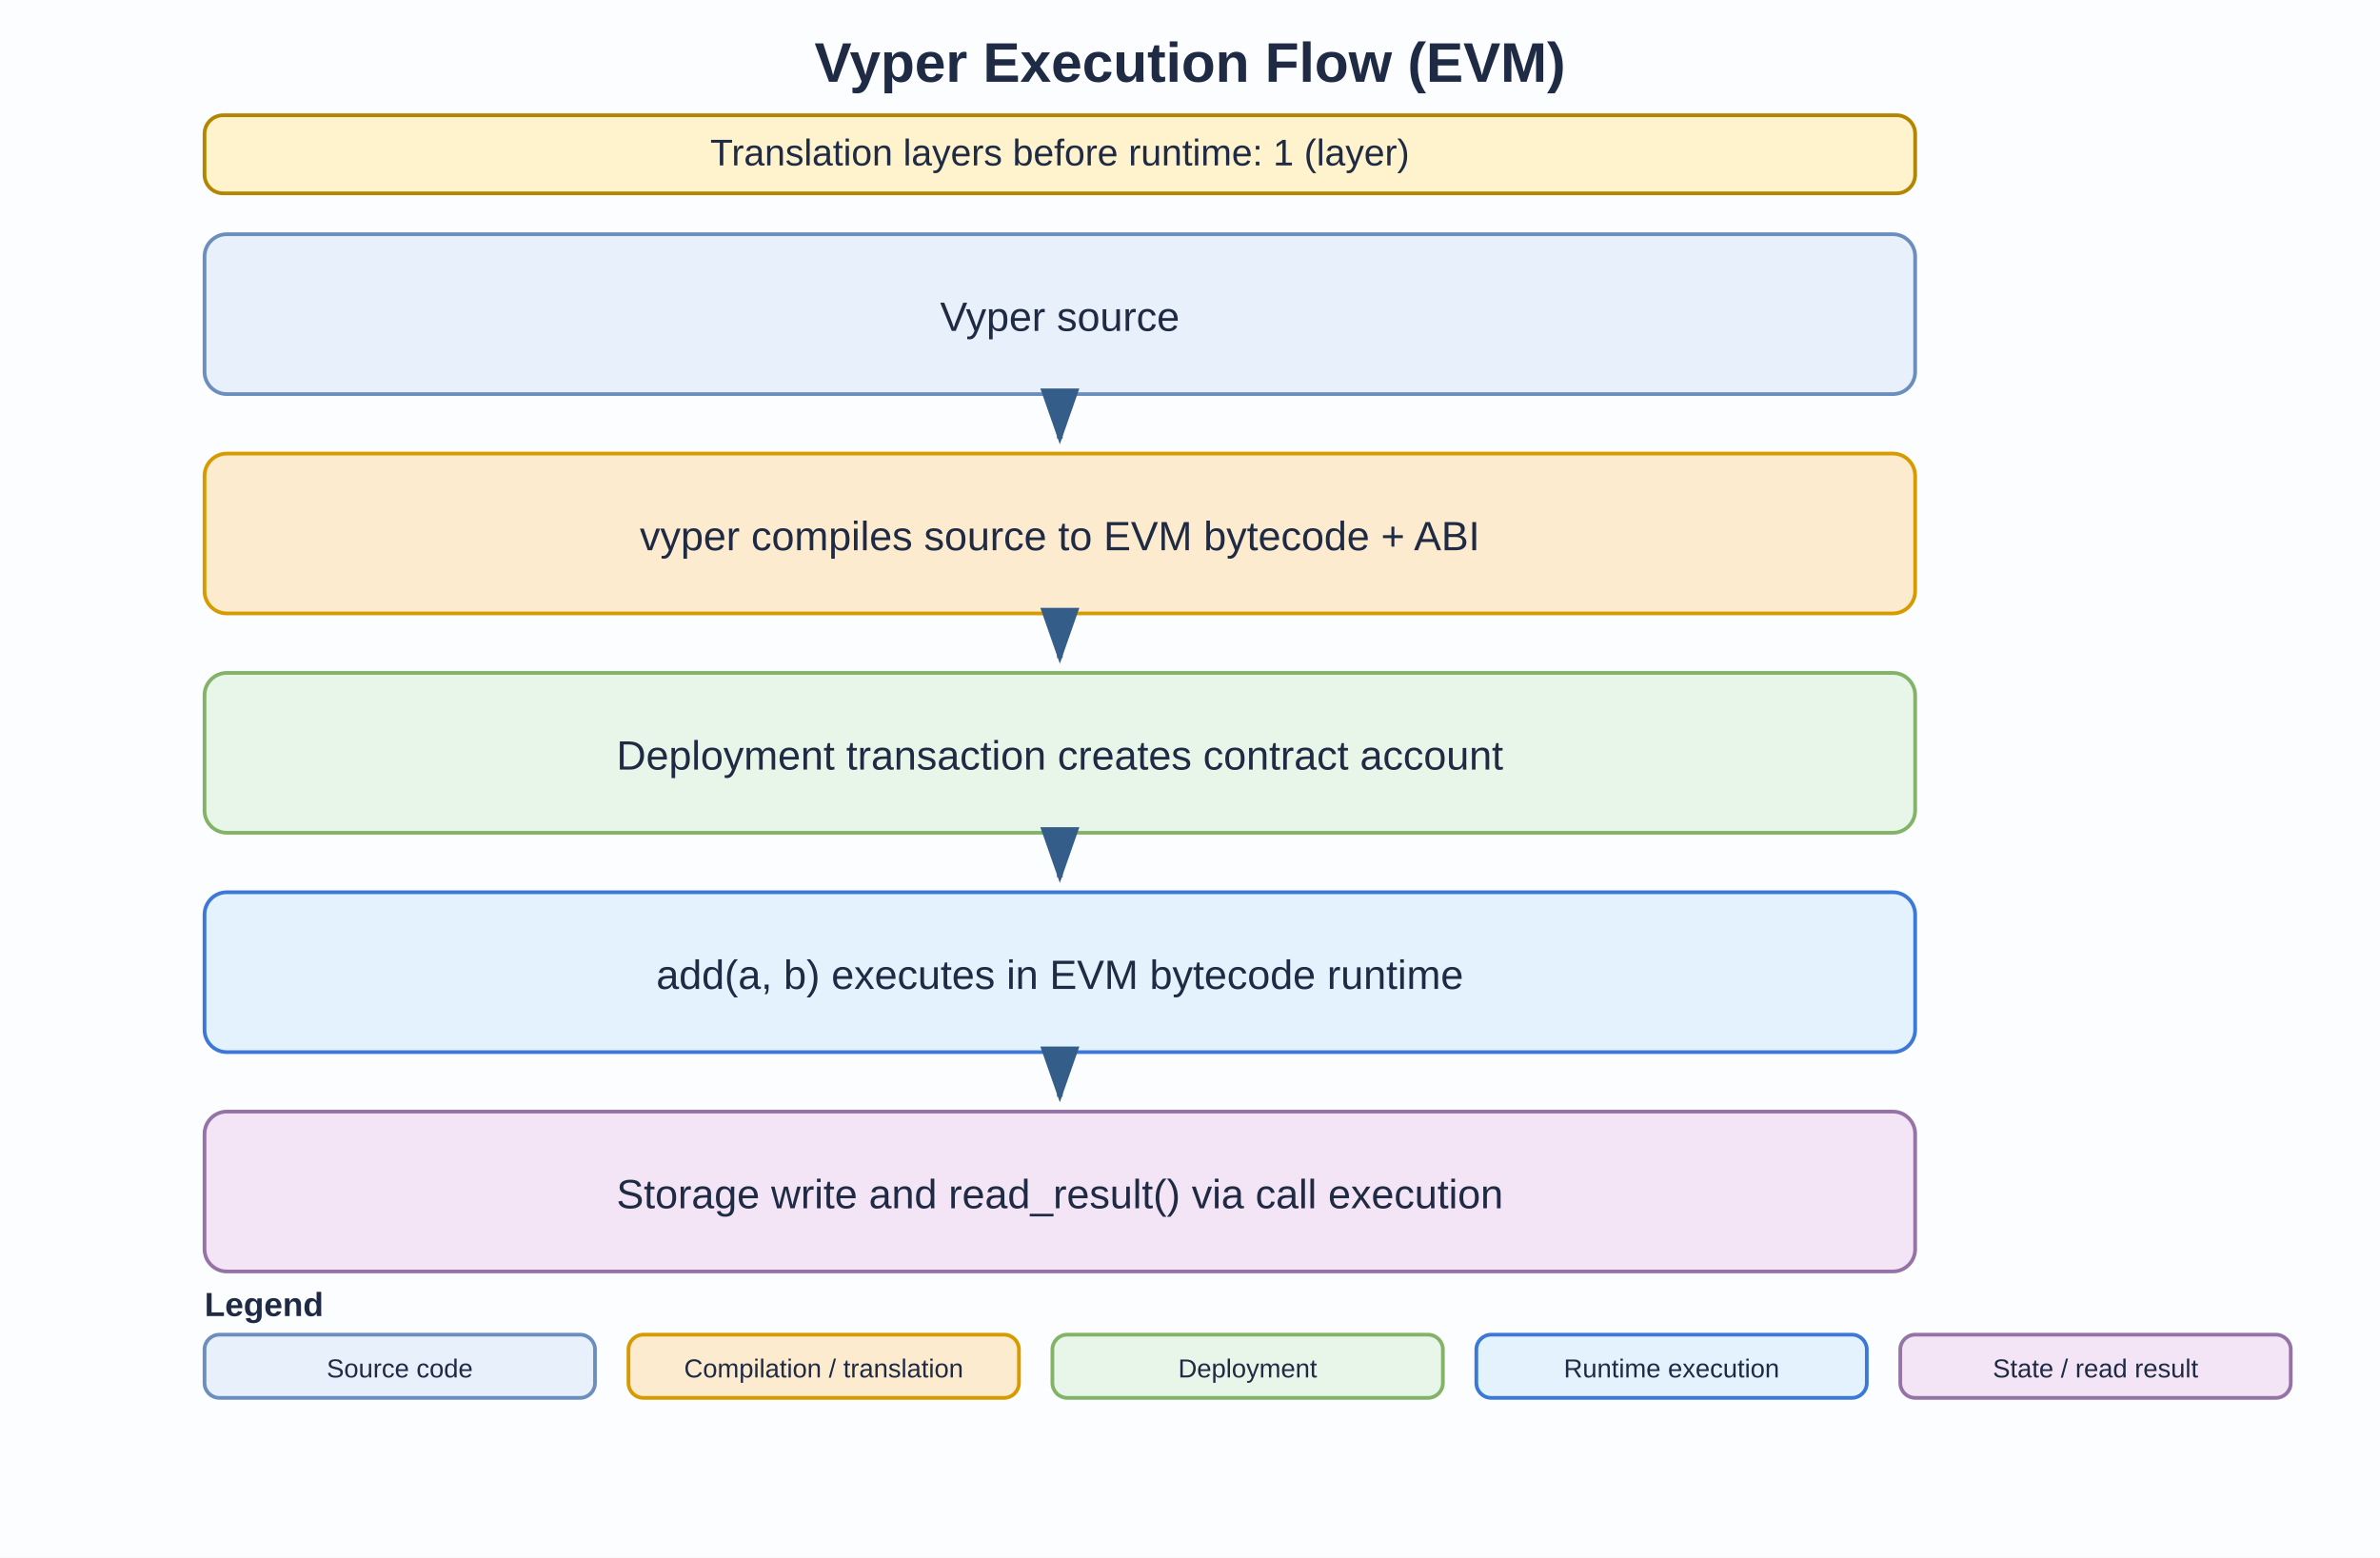
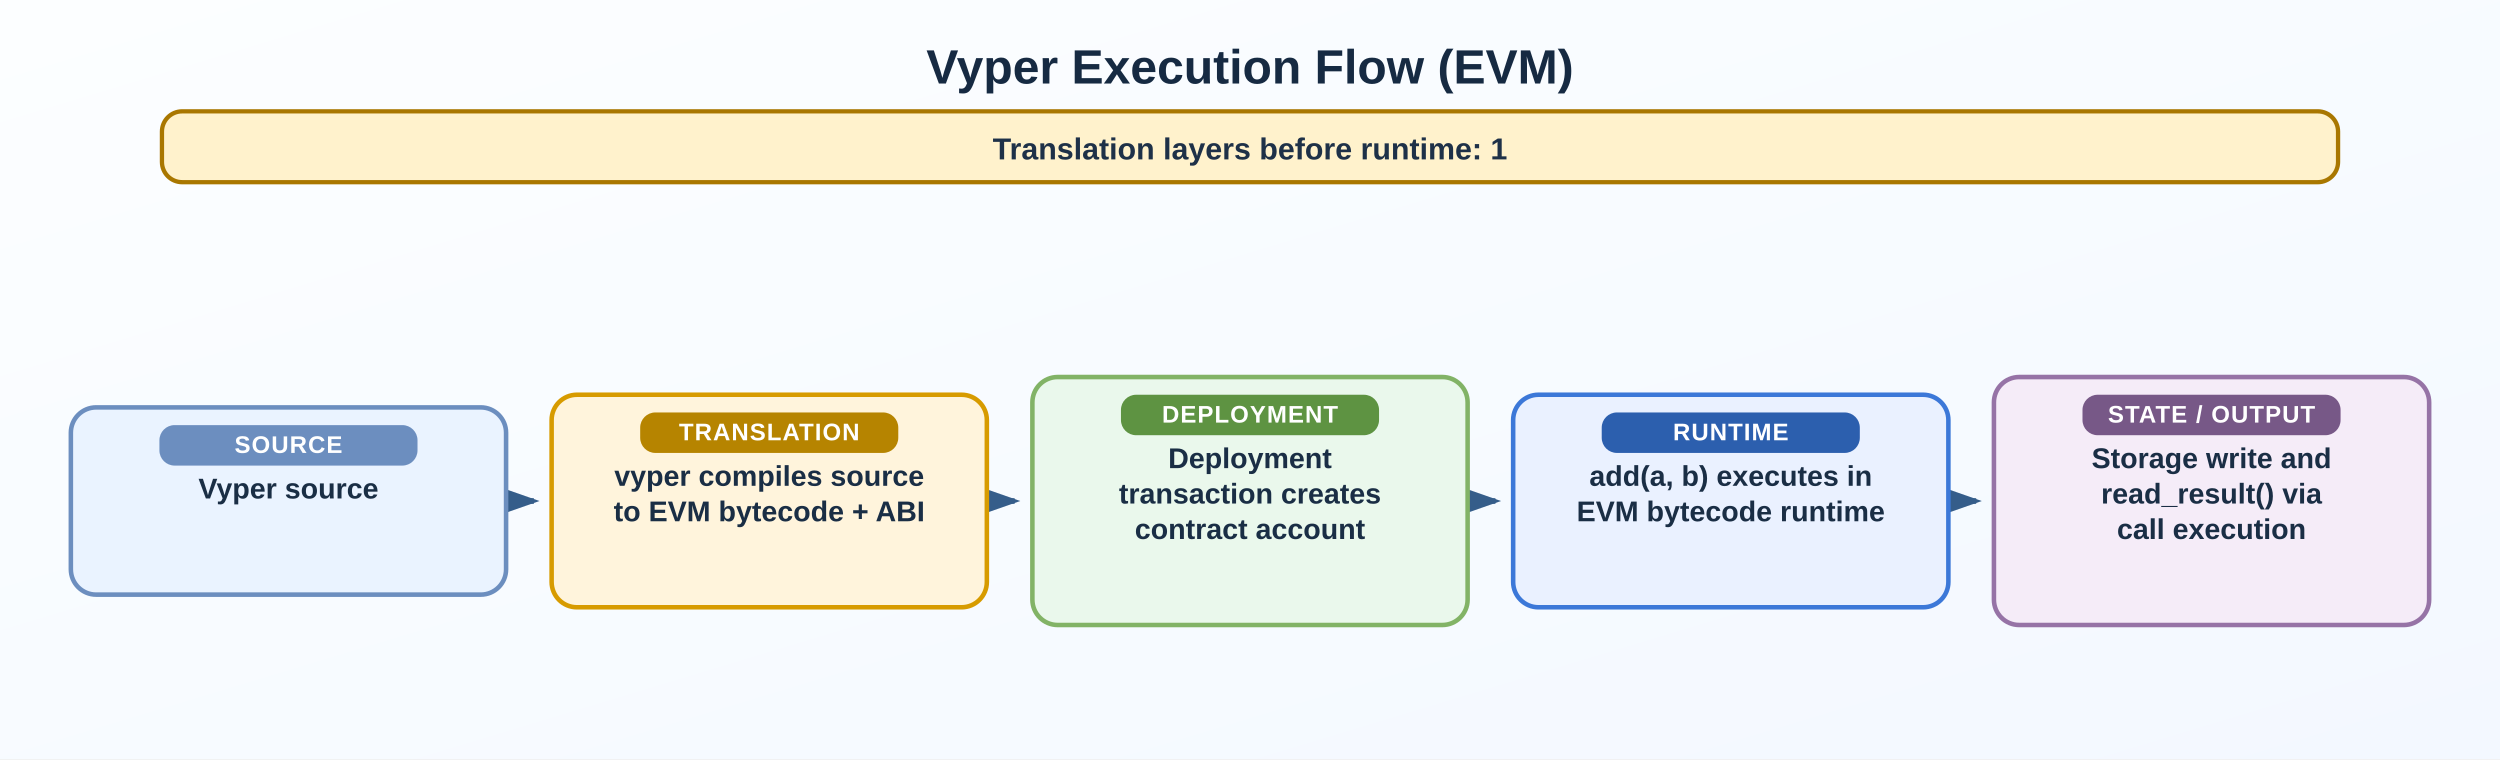
- <svg xmlns="http://www.w3.org/2000/svg" width="1280" height="838" viewBox="0 0 1280 838">
+ <svg xmlns="http://www.w3.org/2000/svg" width="988" height="300" viewBox="0 0 988 300">
  <defs>
+     <linearGradient id="bg" x1="0" y1="0" x2="1" y2="1">
+       <stop offset="0%" stop-color="#FCFEFF" />
+       <stop offset="100%" stop-color="#F3F8FF" />
+     </linearGradient>
    <marker id="arrow" markerWidth="10" markerHeight="7" refX="9" refY="3.5" orient="auto">
      <polygon points="0 0, 10 3.5, 0 7" fill="#355D8A" />
    </marker>
  </defs>
-   <rect x="0" y="0" width="100%" height="100%" fill="#FBFDFF" />
-   <text x="640.0" y="44" text-anchor="middle" font-size="30" font-family="Arial, sans-serif" font-weight="700" fill="#1F2A44">Vyper Execution Flow (EVM)</text>
-   <rect x="110" y="62" rx="10" ry="10" width="920" height="42" fill="#FFF3CD" stroke="#B38600" stroke-width="2" />
-   <text x="570.0" y="89" text-anchor="middle" font-size="20" font-family="Arial, sans-serif" fill="#1F2A44">Translation layers before runtime: 1 (layer)</text>
-   <rect x="110" y="126" rx="12" ry="12" width="920" height="86" fill="#E8F1FB" stroke="#6C8EBF" stroke-width="2" />
-   <text x="570.0" y="178" text-anchor="middle" font-size="22" font-family="Arial, sans-serif" fill="#1F2A44">Vyper source</text>
-   <line x1="570.0" y1="212" x2="570.0" y2="236" stroke="#355D8A" stroke-width="3" marker-end="url(#arrow)" />
-   <rect x="110" y="244" rx="12" ry="12" width="920" height="86" fill="#FDEBD0" stroke="#D79B00" stroke-width="2" />
-   <text x="570.0" y="296" text-anchor="middle" font-size="22" font-family="Arial, sans-serif" fill="#1F2A44">vyper compiles source to EVM bytecode + ABI</text>
-   <line x1="570.0" y1="330" x2="570.0" y2="354" stroke="#355D8A" stroke-width="3" marker-end="url(#arrow)" />
-   <rect x="110" y="362" rx="12" ry="12" width="920" height="86" fill="#E8F5E9" stroke="#82B366" stroke-width="2" />
-   <text x="570.0" y="414" text-anchor="middle" font-size="22" font-family="Arial, sans-serif" fill="#1F2A44">Deployment transaction creates contract account</text>
-   <line x1="570.0" y1="448" x2="570.0" y2="472" stroke="#355D8A" stroke-width="3" marker-end="url(#arrow)" />
-   <rect x="110" y="480" rx="12" ry="12" width="920" height="86" fill="#E3F2FD" stroke="#3C78D8" stroke-width="2" />
-   <text x="570.0" y="532" text-anchor="middle" font-size="22" font-family="Arial, sans-serif" fill="#1F2A44">add(a, b) executes in EVM bytecode runtime</text>
-   <line x1="570.0" y1="566" x2="570.0" y2="590" stroke="#355D8A" stroke-width="3" marker-end="url(#arrow)" />
-   <rect x="110" y="598" rx="12" ry="12" width="920" height="86" fill="#F3E5F5" stroke="#9673A6" stroke-width="2" />
-   <text x="570.0" y="650" text-anchor="middle" font-size="22" font-family="Arial, sans-serif" fill="#1F2A44">Storage write and read_result() via call execution</text>
-   <text x="110" y="708" font-size="18" font-family="Arial, sans-serif" fill="#1F2A44" font-weight="700">Legend</text>
-   <rect x="110" y="718" rx="8" ry="8" width="210" height="34" fill="#E8F1FB" stroke="#6C8EBF" stroke-width="2" />
-   <text x="215" y="741" text-anchor="middle" font-size="14" font-family="Arial, sans-serif" fill="#1F2A44">Source code</text>
-   <rect x="338" y="718" rx="8" ry="8" width="210" height="34" fill="#FDEBD0" stroke="#D79B00" stroke-width="2" />
-   <text x="443" y="741" text-anchor="middle" font-size="14" font-family="Arial, sans-serif" fill="#1F2A44">Compilation / translation</text>
-   <rect x="566" y="718" rx="8" ry="8" width="210" height="34" fill="#E8F5E9" stroke="#82B366" stroke-width="2" />
-   <text x="671" y="741" text-anchor="middle" font-size="14" font-family="Arial, sans-serif" fill="#1F2A44">Deployment</text>
-   <rect x="794" y="718" rx="8" ry="8" width="210" height="34" fill="#E3F2FD" stroke="#3C78D8" stroke-width="2" />
-   <text x="899" y="741" text-anchor="middle" font-size="14" font-family="Arial, sans-serif" fill="#1F2A44">Runtime execution</text>
-   <rect x="1022" y="718" rx="8" ry="8" width="210" height="34" fill="#F3E5F5" stroke="#9673A6" stroke-width="2" />
-   <text x="1127" y="741" text-anchor="middle" font-size="14" font-family="Arial, sans-serif" fill="#1F2A44">State / read result</text>
+   <rect x="0" y="0" width="988" height="300" fill="url(#bg)" />
+   <text x="494.0" y="33" text-anchor="middle" font-size="19" font-family="Arial, sans-serif" font-weight="700" fill="#162A42">Vyper Execution Flow (EVM)</text>
+   <rect x="64.0" y="44" rx="8" ry="8" width="860" height="28" fill="#FFF2CC" stroke="#A97700" stroke-width="1.7" />
+   <text x="494.0" y="63" text-anchor="middle" font-size="12" font-family="Arial, sans-serif" font-weight="700" fill="#1E3148">Translation layers before runtime: 1</text>
+   <line x1="204" y1="198" x2="211" y2="198" stroke="#355D8A" stroke-width="2.2" marker-end="url(#arrow)" />
+   <line x1="394" y1="198" x2="401" y2="198" stroke="#355D8A" stroke-width="2.2" marker-end="url(#arrow)" />
+   <line x1="584" y1="198" x2="591" y2="198" stroke="#355D8A" stroke-width="2.2" marker-end="url(#arrow)" />
+   <line x1="774" y1="198" x2="781" y2="198" stroke="#355D8A" stroke-width="2.2" marker-end="url(#arrow)" />
+   <rect x="28" y="161.0" rx="10" ry="10" width="172" height="74" fill="#EAF3FF" stroke="#6C8EBF" stroke-width="1.8" />
+   <rect x="63.0" y="168.0" rx="6" ry="6" width="102" height="16" fill="#6C8EBF" />
+   <text x="114.0" y="179.0" text-anchor="middle" font-size="9.5" font-family="Arial, sans-serif" font-weight="700" letter-spacing="0.4" fill="#FFFFFF">SOURCE</text>
+   <text x="114.0" y="197.0" text-anchor="middle" font-size="11.3" font-family="Arial, sans-serif" font-weight="600" fill="#1A2E45">Vyper source</text>
+   <rect x="218" y="156.0" rx="10" ry="10" width="172" height="84" fill="#FFF4DC" stroke="#D79B00" stroke-width="1.8" />
+   <rect x="253.0" y="163.0" rx="6" ry="6" width="102" height="16" fill="#B68400" />
+   <text x="304.0" y="174.0" text-anchor="middle" font-size="9.5" font-family="Arial, sans-serif" font-weight="700" letter-spacing="0.4" fill="#FFFFFF">TRANSLATION</text>
+   <text x="304.0" y="192.0" text-anchor="middle" font-size="11.3" font-family="Arial, sans-serif" font-weight="600" fill="#1A2E45">vyper compiles source</text>
+   <text x="304.0" y="206.0" text-anchor="middle" font-size="11.3" font-family="Arial, sans-serif" font-weight="600" fill="#1A2E45">to EVM bytecode + ABI</text>
+   <rect x="408" y="149.0" rx="10" ry="10" width="172" height="98" fill="#EAF8EC" stroke="#82B366" stroke-width="1.8" />
+   <rect x="443.0" y="156.0" rx="6" ry="6" width="102" height="16" fill="#5E9342" />
+   <text x="494.0" y="167.0" text-anchor="middle" font-size="9.5" font-family="Arial, sans-serif" font-weight="700" letter-spacing="0.4" fill="#FFFFFF">DEPLOYMENT</text>
+   <text x="494.0" y="185.0" text-anchor="middle" font-size="11.3" font-family="Arial, sans-serif" font-weight="600" fill="#1A2E45">Deployment</text>
+   <text x="494.0" y="199.0" text-anchor="middle" font-size="11.3" font-family="Arial, sans-serif" font-weight="600" fill="#1A2E45">transaction creates</text>
+   <text x="494.0" y="213.0" text-anchor="middle" font-size="11.3" font-family="Arial, sans-serif" font-weight="600" fill="#1A2E45">contract account</text>
+   <rect x="598" y="156.0" rx="10" ry="10" width="172" height="84" fill="#EAF1FF" stroke="#3C78D8" stroke-width="1.8" />
+   <rect x="633.0" y="163.0" rx="6" ry="6" width="102" height="16" fill="#2C5FAE" />
+   <text x="684.0" y="174.0" text-anchor="middle" font-size="9.5" font-family="Arial, sans-serif" font-weight="700" letter-spacing="0.4" fill="#FFFFFF">RUNTIME</text>
+   <text x="684.0" y="192.0" text-anchor="middle" font-size="11.3" font-family="Arial, sans-serif" font-weight="600" fill="#1A2E45">add(a, b) executes in</text>
+   <text x="684.0" y="206.0" text-anchor="middle" font-size="11.3" font-family="Arial, sans-serif" font-weight="600" fill="#1A2E45">EVM bytecode runtime</text>
+   <rect x="788" y="149.0" rx="10" ry="10" width="172" height="98" fill="#F5ECF8" stroke="#9673A6" stroke-width="1.8" />
+   <rect x="823.0" y="156.0" rx="6" ry="6" width="102" height="16" fill="#775887" />
+   <text x="874.0" y="167.0" text-anchor="middle" font-size="9.5" font-family="Arial, sans-serif" font-weight="700" letter-spacing="0.4" fill="#FFFFFF">STATE / OUTPUT</text>
+   <text x="874.0" y="185.0" text-anchor="middle" font-size="11.3" font-family="Arial, sans-serif" font-weight="600" fill="#1A2E45">Storage write and</text>
+   <text x="874.0" y="199.0" text-anchor="middle" font-size="11.3" font-family="Arial, sans-serif" font-weight="600" fill="#1A2E45">read_result() via</text>
+   <text x="874.0" y="213.0" text-anchor="middle" font-size="11.3" font-family="Arial, sans-serif" font-weight="600" fill="#1A2E45">call execution</text>
</svg>
